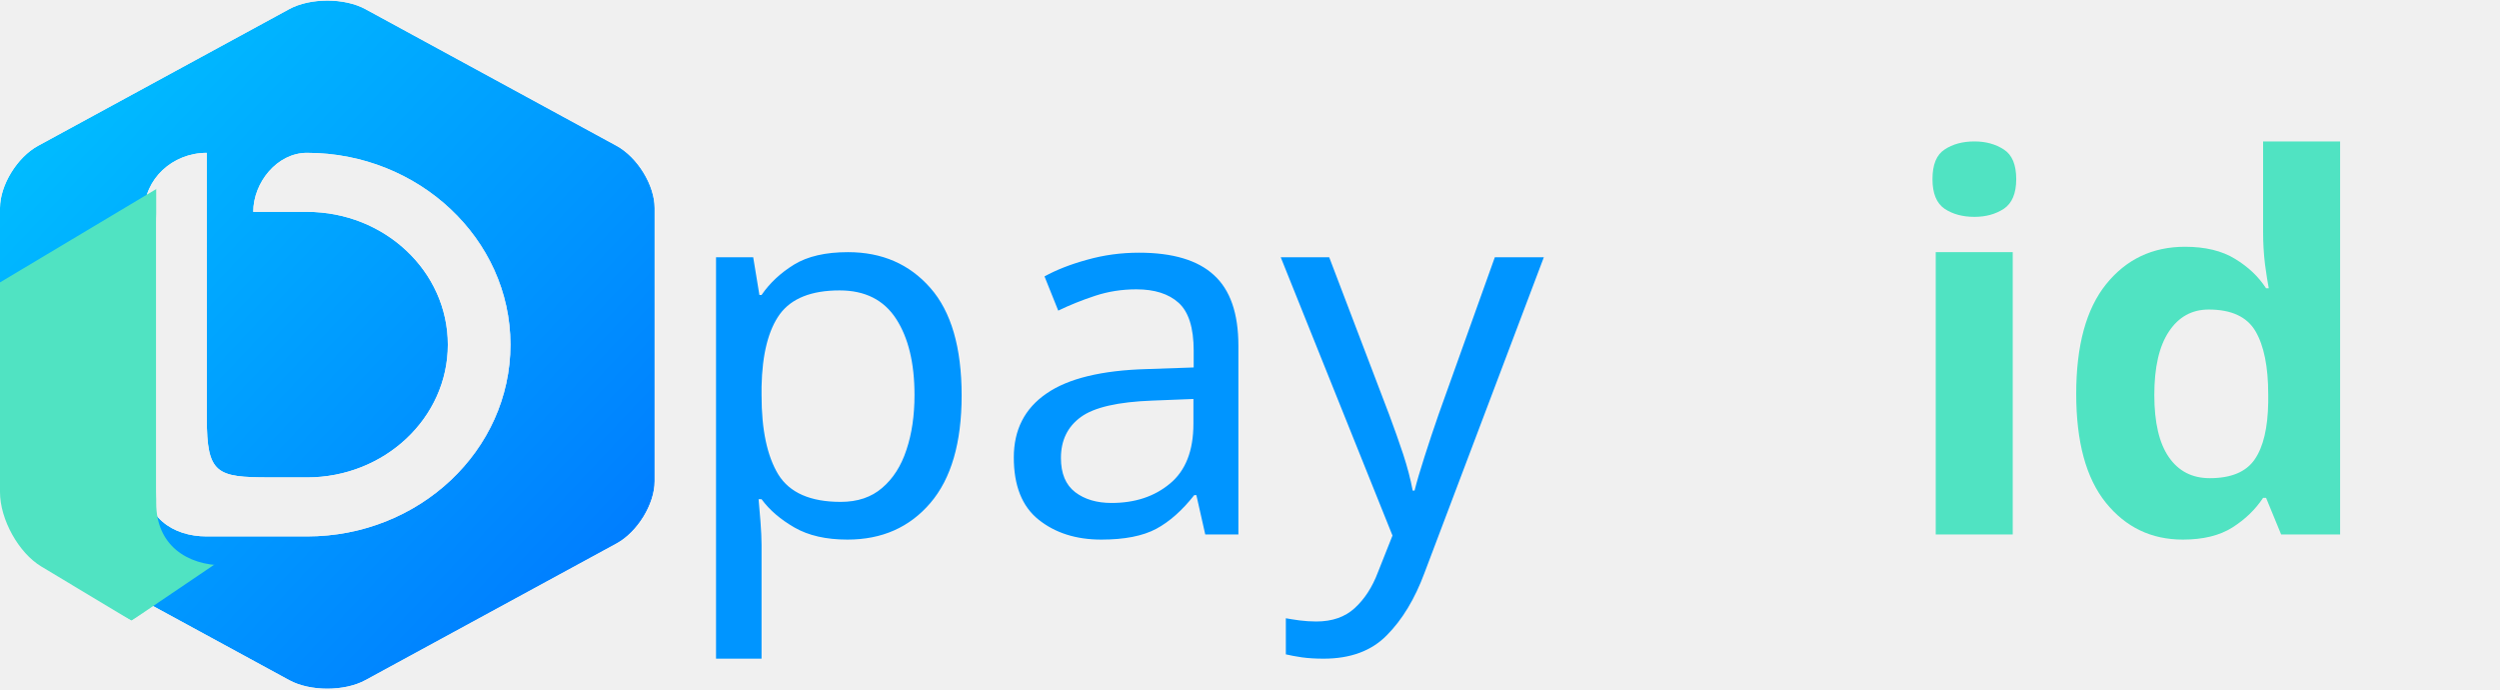
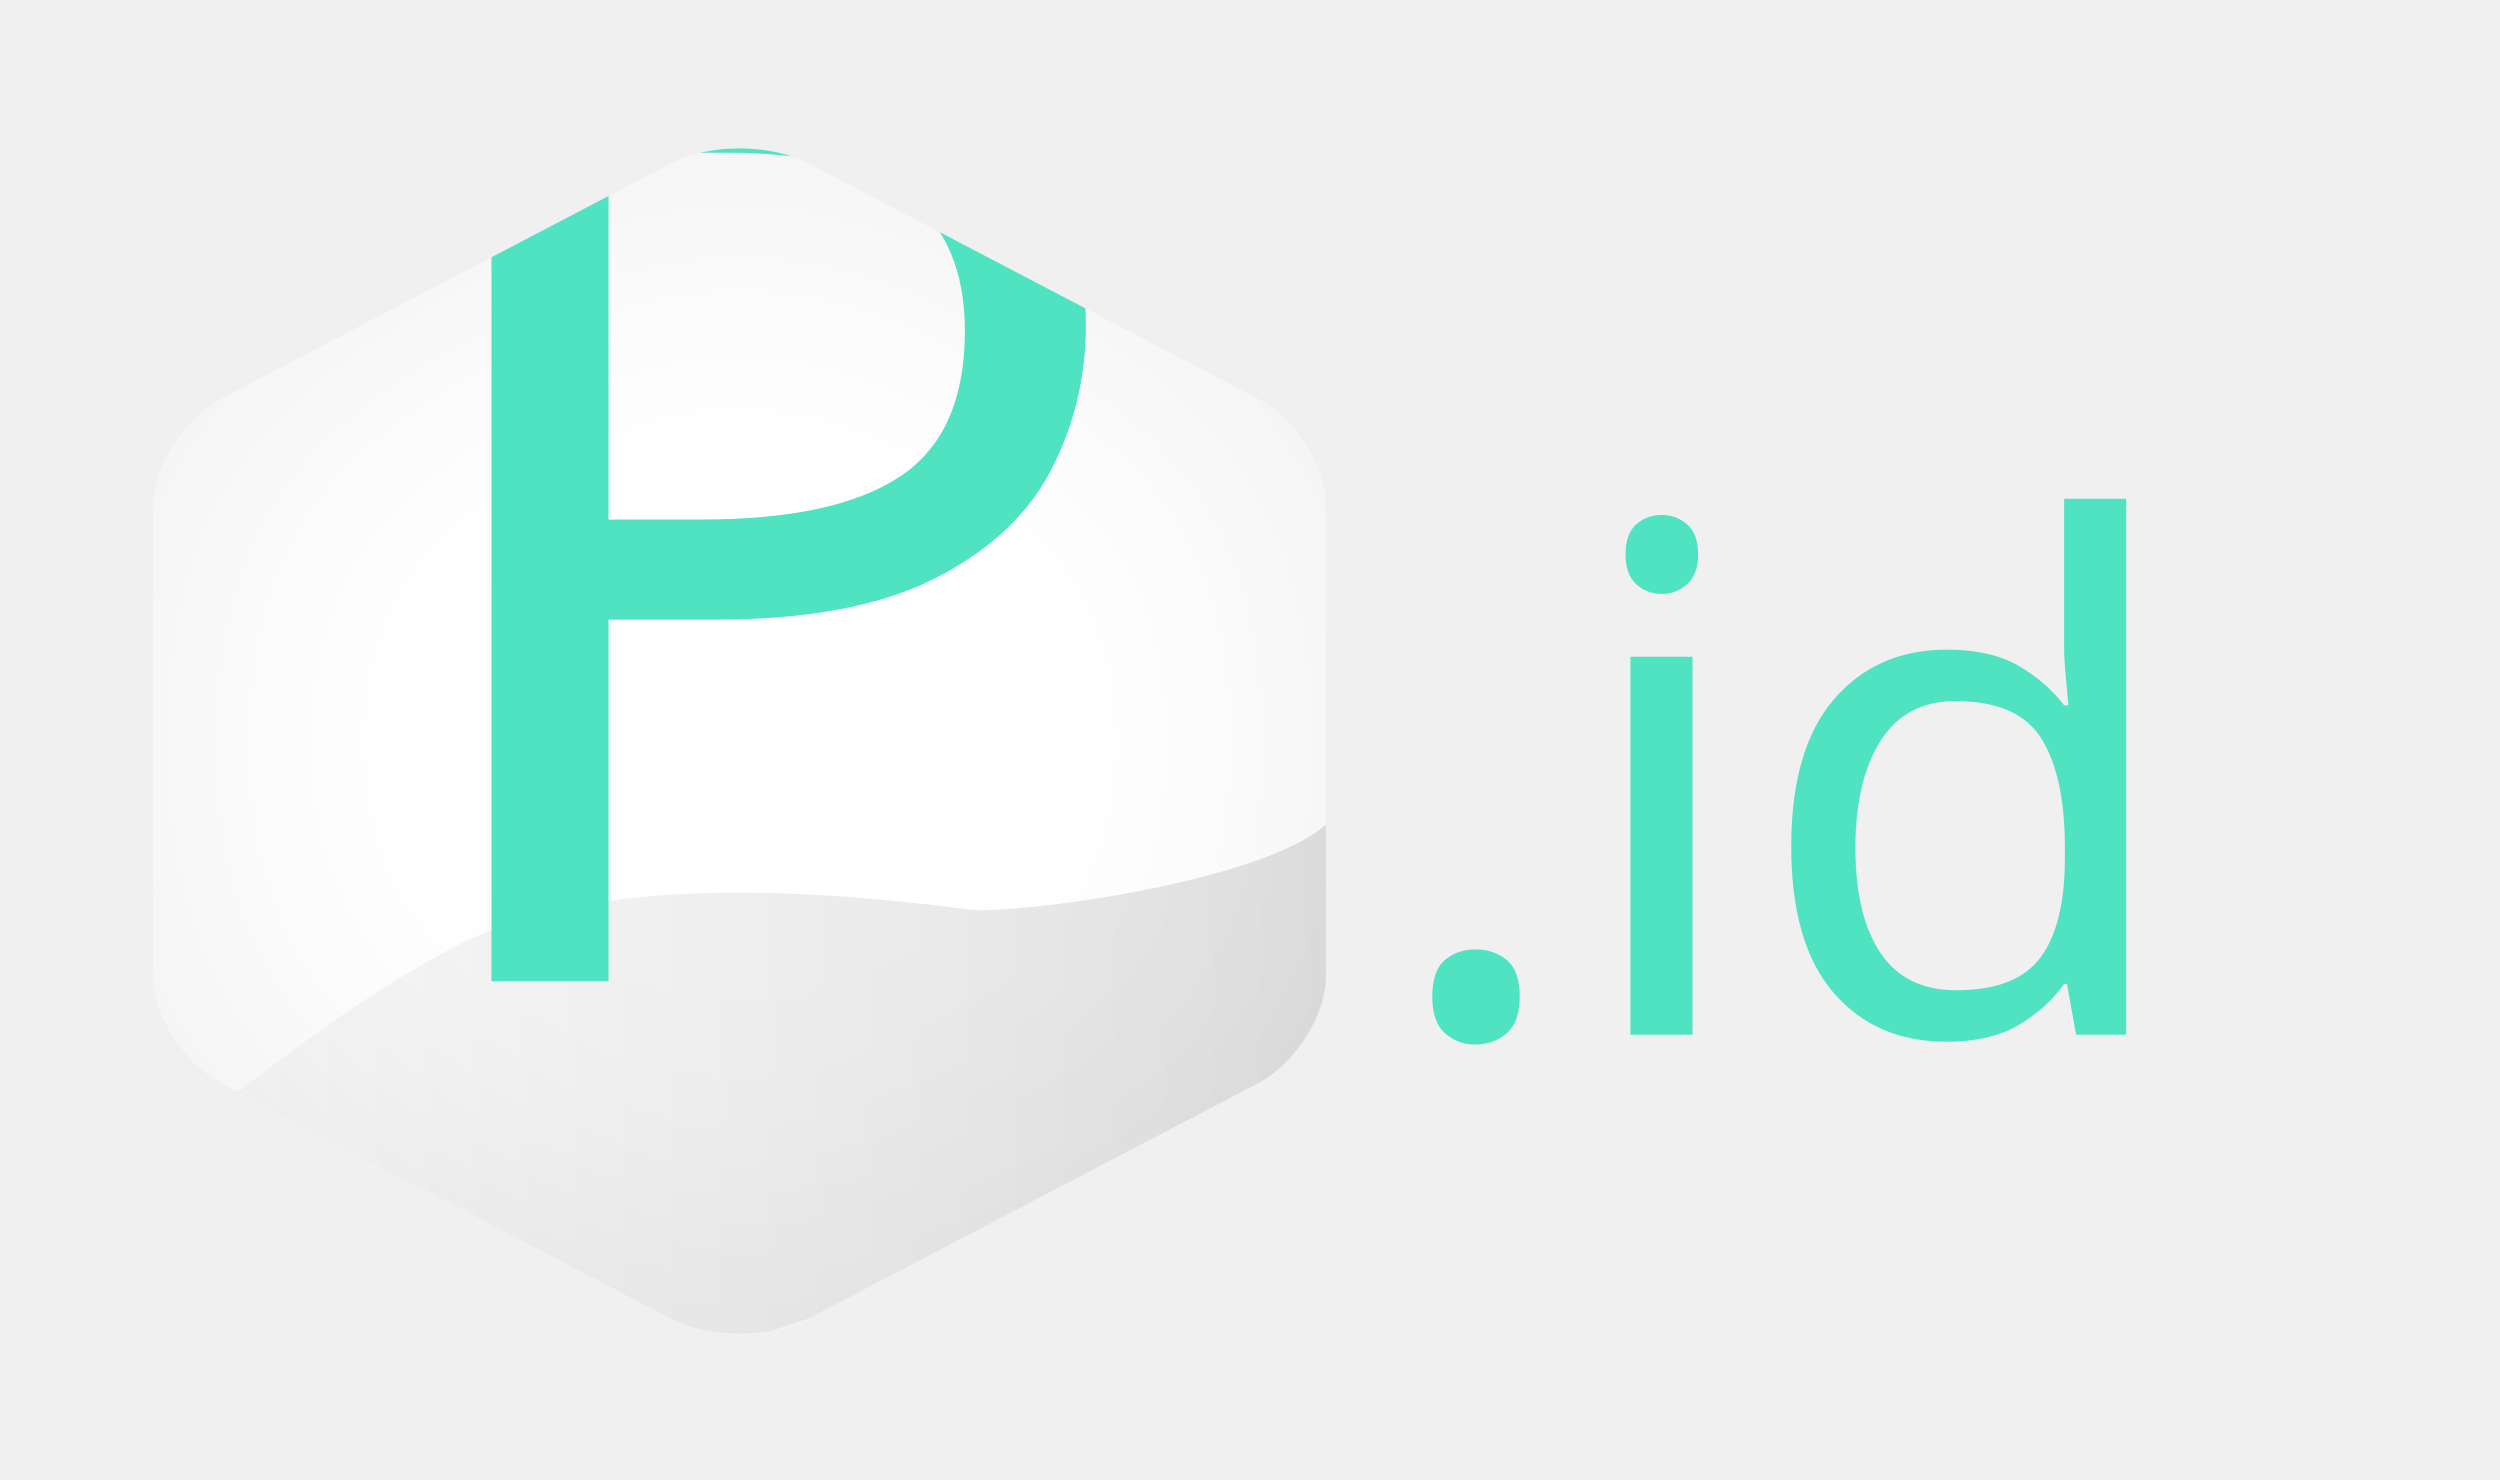
- <svg xmlns="http://www.w3.org/2000/svg" xmlns:xlink="http://www.w3.org/1999/xlink" width="145" height="40" viewBox="0 0 145 40">
+ <svg xmlns="http://www.w3.org/2000/svg" xmlns:xlink="http://www.w3.org/1999/xlink" width="1730" height="1024" viewBox="0 0 1730 1024">
  <defs>
-     <path id="logo-a" d="M18.979,0.034 C18.182,0.036 17.385,0.201 16.78,0.531 L2.212,8.455 C0.996,9.117 0,10.741 0,12.065 L0,27.913 C0,29.237 0.996,30.862 2.212,31.524 L8.663,35.033 L16.78,39.448 C17.996,40.11 19.988,40.11 21.204,39.448 L35.772,31.524 C36.989,30.862 37.984,29.237 37.984,27.913 L37.984,12.065 C37.984,10.741 36.989,9.117 35.772,8.455 L21.204,0.531 C20.599,0.201 19.802,0.036 19.005,0.034 L18.979,0.034 Z M17.811,8.865 C24.283,8.865 29.618,13.855 29.618,19.989 C29.618,26.123 24.322,31.113 17.811,31.113 L12,31.113 C9.995,31.113 8.366,29.982 8.366,27.689 L8.366,12.289 C8.366,10.399 9.992,8.866 11.999,8.865 L12,24.265 C12,27.483 12.566,27.689 15.635,27.689 L17.811,27.691 C22.319,27.691 25.985,24.236 25.985,19.989 C25.985,15.743 22.319,12.288 17.811,12.288 L14.694,12.289 C14.694,10.578 16.086,8.865 17.811,8.865 Z" />
-     <linearGradient id="logo-b" x1=".237%" x2="102%" y1=".235%" y2="101%">
-       <stop offset="0%" stop-color="#00C6FF" />
-       <stop offset="100%" stop-color="#0072FF" />
+     <path id="logo-a" d="M405.506,0.7 C388.462,0.736 371.44,4.136 358.508,10.901 L47.269,173.728 C21.272,187.328 0,220.713 0,247.916 L0,573.565 C0,600.766 21.272,634.155 47.269,647.759 L185.084,719.855 L358.508,810.58 C384.505,824.183 427.049,824.183 453.044,810.58 L764.285,647.759 C790.291,634.155 811.554,600.766 811.554,573.565 L811.554,247.916 C811.554,220.713 790.291,187.328 764.285,173.728 L453.044,10.901 C440.115,4.136 423.092,0.736 406.048,0.7 L405.506,0.7 Z" />
+     <path id="logo-c" d="M358.508,10.901 L47.269,173.728 C21.272,187.328 0,220.713 0,247.916 L0,573.565 C0,600.766 21.272,634.155 47.269,647.759 L185.084,719.855 L358.508,810.58 C384.505,824.183 427.049,824.183 453.044,810.58 L764.285,647.759 C790.291,634.155 811.554,600.766 811.554,573.565 L811.554,247.916 C811.554,220.713 790.291,187.328 764.285,173.728 L453.044,10.901 C440.115,4.136 423.092,0.736 406.048,0.7 C388.462,0.736 371.44,4.136 358.508,10.901 Z" />
+     <filter id="logo-d" width="127.5%" height="127.2%" x="-13.7%" y="-13.6%" filterUnits="objectBoundingBox">
+       <feGaussianBlur in="SourceAlpha" result="shadowBlurInner1" stdDeviation="111" />
+       <feOffset dy="1" in="shadowBlurInner1" result="shadowOffsetInner1" />
+       <feComposite in="shadowOffsetInner1" in2="SourceAlpha" k2="-1" k3="1" operator="arithmetic" result="shadowInnerInner1" />
+       <feColorMatrix in="shadowInnerInner1" values="0 0 0 0 0   0 0 0 0 0   0 0 0 0 0  0 0 0 0.062 0" />
+     </filter>
+     <path id="logo-e" d="M0.605,270.049 L159,564.851 C159,595.864 156.017,645.974 186.233,661.484 L276.057,825.831 L366.745,864.926 C316.948,864.924 326.436,841.462 347.852,985.251 C369.268,1129.04 741.012,894.154 705.786,869.124 C695.261,861.646 516.848,420.751 509.843,334.456 C509.703,332.731 510.694,320.554 509.843,320.035 C459.223,289.145 441.398,147.982 420.425,119.663 C365.084,44.938 319.738,8.275 331.071,0.919 L0.605,270.049 Z" />
+     <linearGradient id="logo-f" x1="50%" x2="50%" y1="0%" y2="100%">
+       <stop offset="0%" stop-opacity="0" />
+       <stop offset="100%" stop-opacity=".114" />
+       <stop offset="100%" />
    </linearGradient>
-     <path id="logo-d" d="M0,6.379 L0,19.414 C0,20.812 1.079,22.527 2.397,23.226 L7.63,26 L13,22.793 L13,22.793 C10.828,22.793 9.063,21.598 9.063,19.178 L9.063,2.921 C9.063,1.721 9.7,0.658 10.681,0 L10.681,0 L0,6.379 Z" />
  </defs>
  <g fill="none" fill-rule="evenodd">
-     <mask id="logo-c" fill="#fff">
-       <use xlink:href="#logo-a" />
-     </mask>
-     <path fill="url(#logo-b)" d="M16.78,0.531 L2.212,8.455 C0.996,9.117 0,10.741 0,12.065 L0,27.913 C0,29.237 0.996,30.862 2.212,31.524 L8.663,35.033 L16.78,39.448 C17.996,40.11 19.988,40.11 21.204,39.448 L35.772,31.524 C36.989,30.862 37.984,29.237 37.984,27.913 L37.984,12.065 C37.984,10.741 36.989,9.117 35.772,8.455 L21.204,0.531 C20.599,0.201 19.802,0.036 19.005,0.034 C18.182,0.036 17.385,0.201 16.78,0.531 Z M17.811,8.865 C24.283,8.865 29.618,13.855 29.618,19.989 C29.618,26.123 24.322,31.113 17.811,31.113 L12,31.113 C9.995,31.113 8.366,29.982 8.366,27.689 L8.366,12.289 C8.366,10.399 9.992,8.866 11.999,8.865 L12,24.265 C12,27.483 12.566,27.689 15.635,27.689 L17.811,27.691 C22.319,27.691 25.985,24.236 25.985,19.989 C25.985,15.743 22.319,12.288 17.811,12.288 L14.694,12.289 C14.694,10.578 16.086,8.865 17.811,8.865 Z" mask="url(#logo-c)" />
-     <g transform="translate(0 10)">
-       <mask id="logo-e" fill="#fff">
-         <use xlink:href="#logo-d" />
+     <g transform="translate(106 102)">
+       <mask id="logo-b" fill="#fff">
+         <use xlink:href="#logo-a" />
      </mask>
-       <path fill="#50E3C2" d="M0,3.771 L0,18.539 C0,20.123 1.079,22.066 2.397,22.858 L7.63,26 L13,22.367 L13,22.367 C10.828,22.367 9.063,21.013 9.063,18.272 L9.063,-0.146 C9.063,-1.505 9.7,-2.709 10.681,-3.454 L10.681,-3.455 L0,3.771 Z" mask="url(#logo-e)" />
+       <g mask="url(#logo-b)">
+         <use fill="#FFF" xlink:href="#logo-c" />
+         <use fill="#000" filter="url(#logo-d)" xlink:href="#logo-c" />
+       </g>
+       <g mask="url(#logo-b)">
+         <g transform="rotate(-90 455 471.5)">
+           <mask id="logo-g" fill="#fff">
+             <use xlink:href="#logo-e" />
+           </mask>
+           <path fill="url(#logo-f)" d="M159,217.698 L95.885,392.645 C95.885,427.778 163.523,612.798 193.739,630.368 L276.057,825.831 L478.465,839.373 C428.668,839.371 398.531,646.243 398.531,585.392 C420.311,423.086 413.053,305.279 376.757,231.972 C332.598,142.783 231.959,15.113 74.84,-151.038 C74.84,-181.21 232.153,64.183 254.63,47.653 L159,217.698 Z" mask="url(#logo-g)" />
+         </g>
+       </g>
+       <text fill="#50E3C2" font-family="Magz" font-size="900" mask="url(#logo-b)">
+         <tspan x="146.8" y="577">P</tspan>
+       </text>
    </g>
-     <text font-family="Carbon-Light, Carbon" font-size="30" font-weight="300">
-       <tspan x="39" y="31" fill="#0095FF">pay</tspan>
-       <tspan x="109.972" y="31" fill="#50E3C2" font-family="Carbon-Black, Carbon" font-weight="700">id</tspan>
+     <text fill="#50E3C2" font-family="Carbon-Regular, Carbon" font-size="488">
+       <tspan x="956" y="716">.id</tspan>
    </text>
  </g>
</svg>
